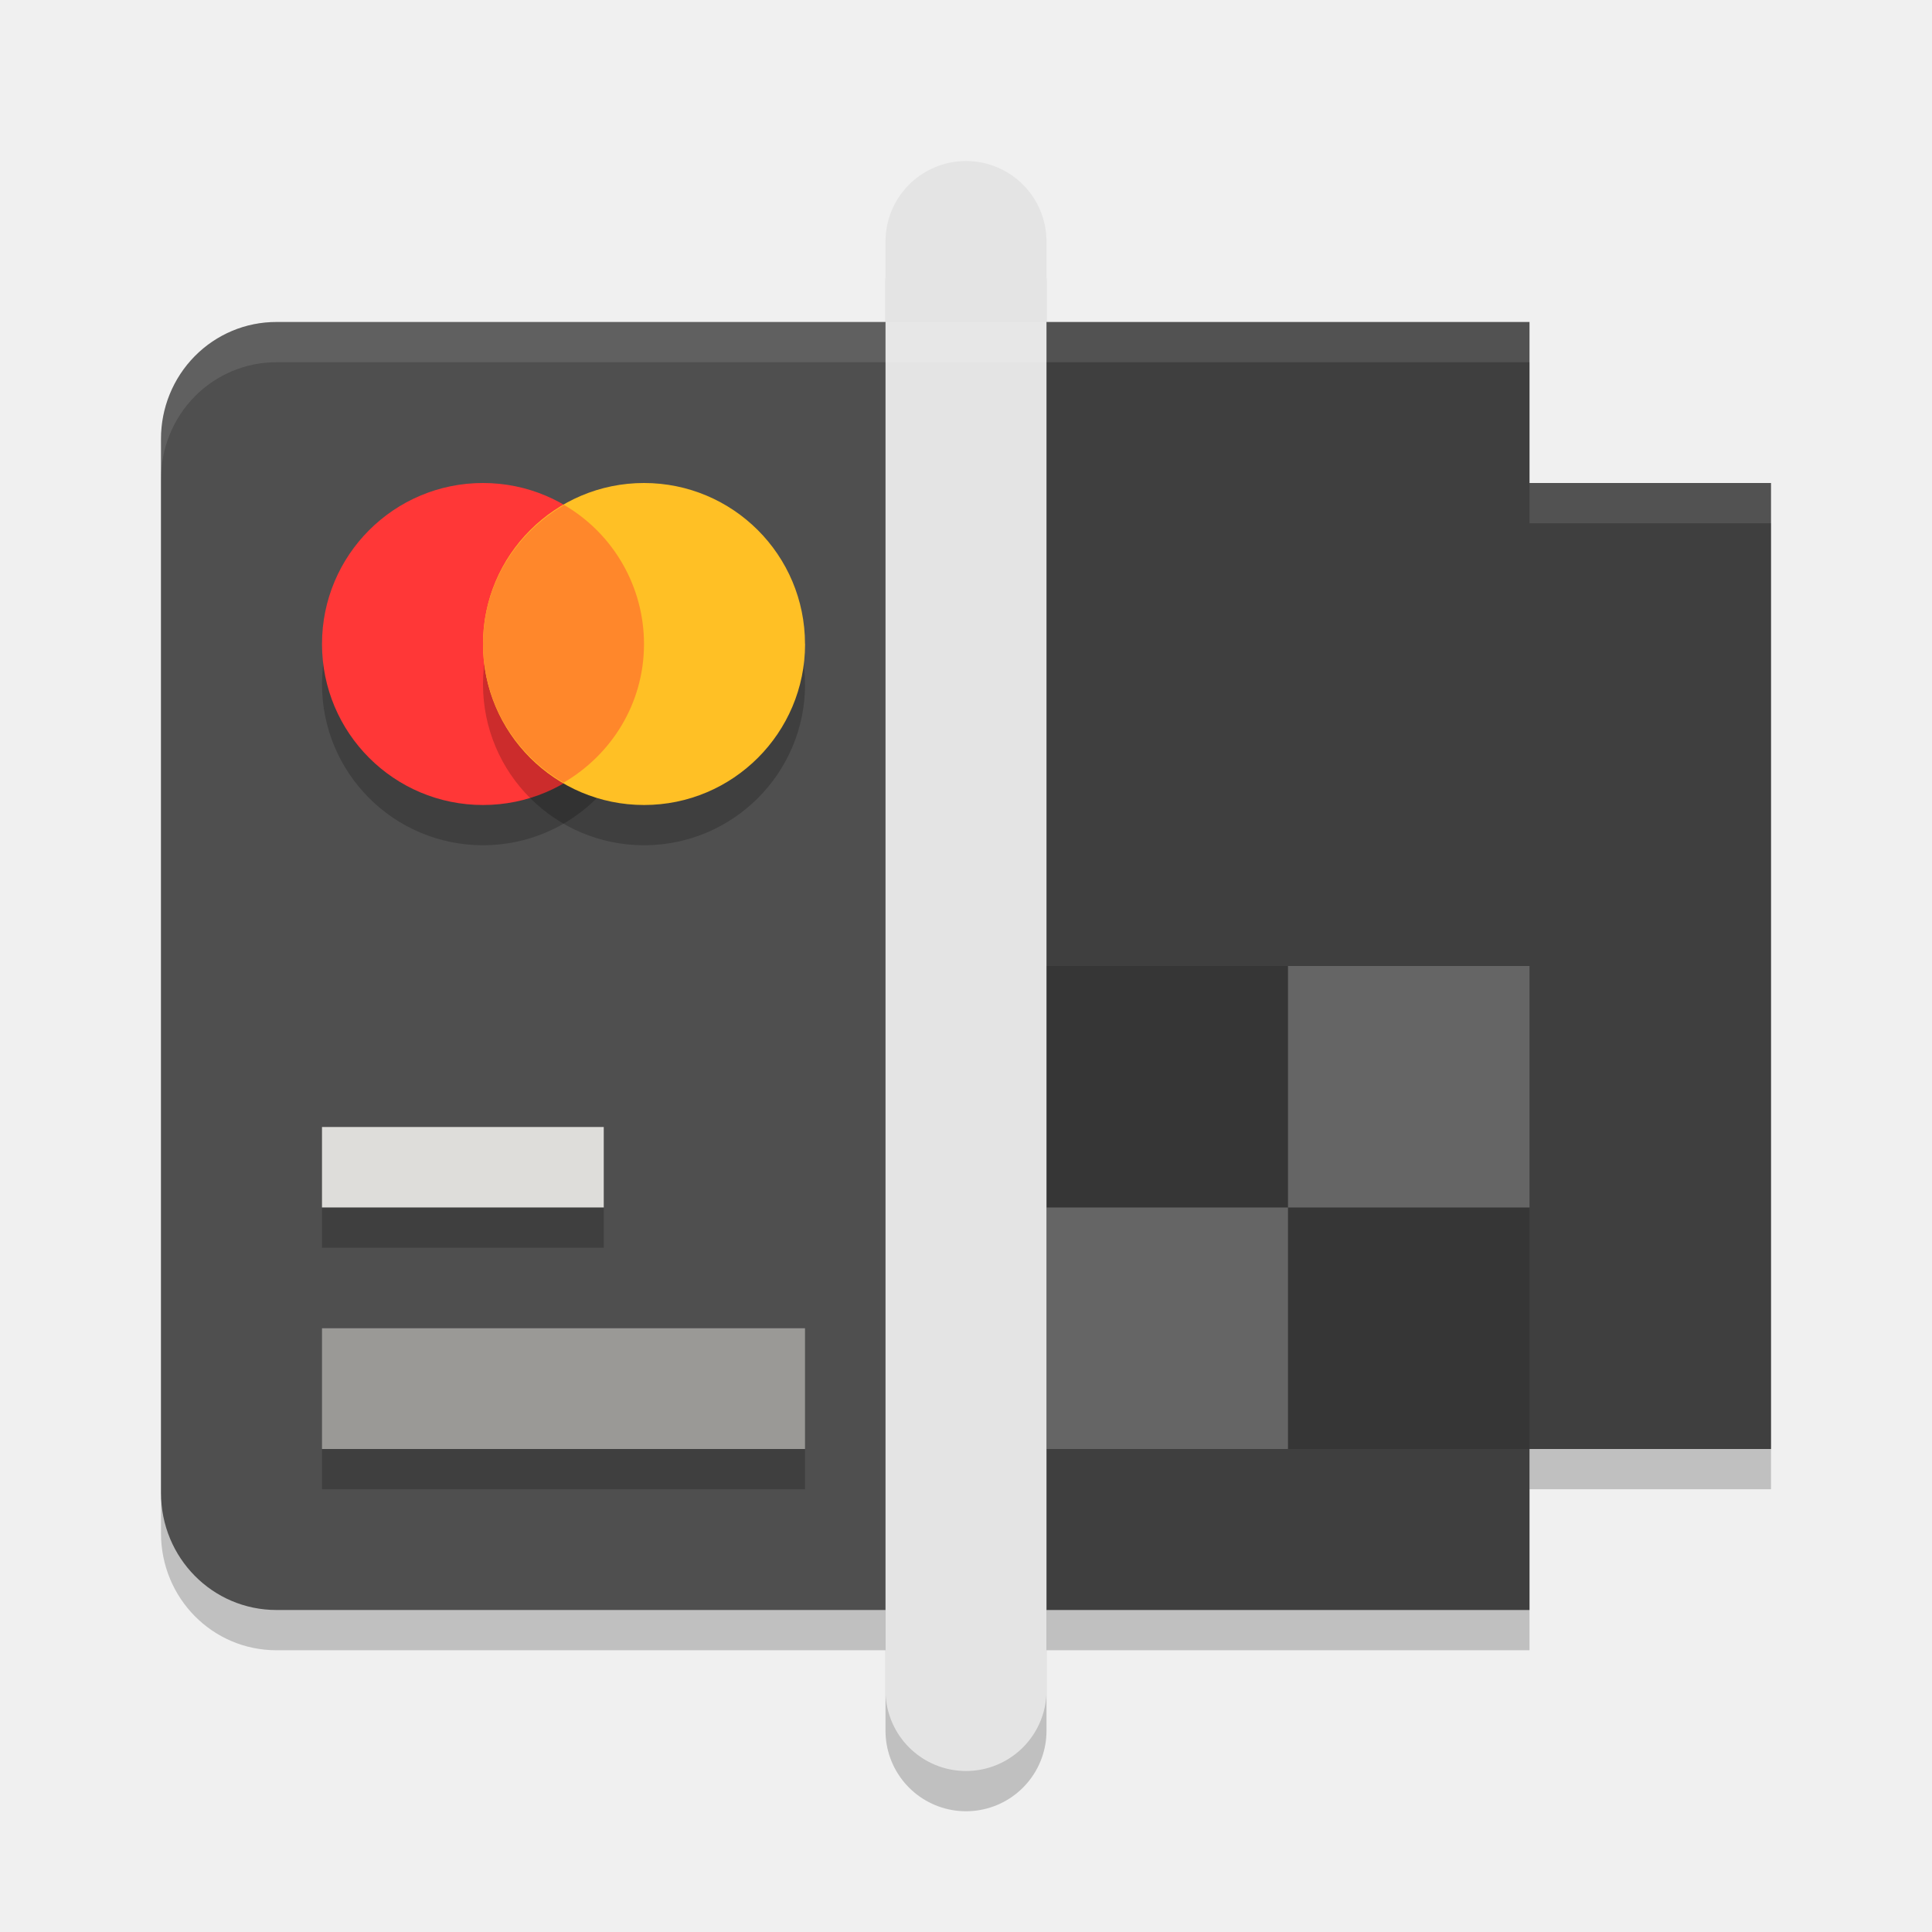
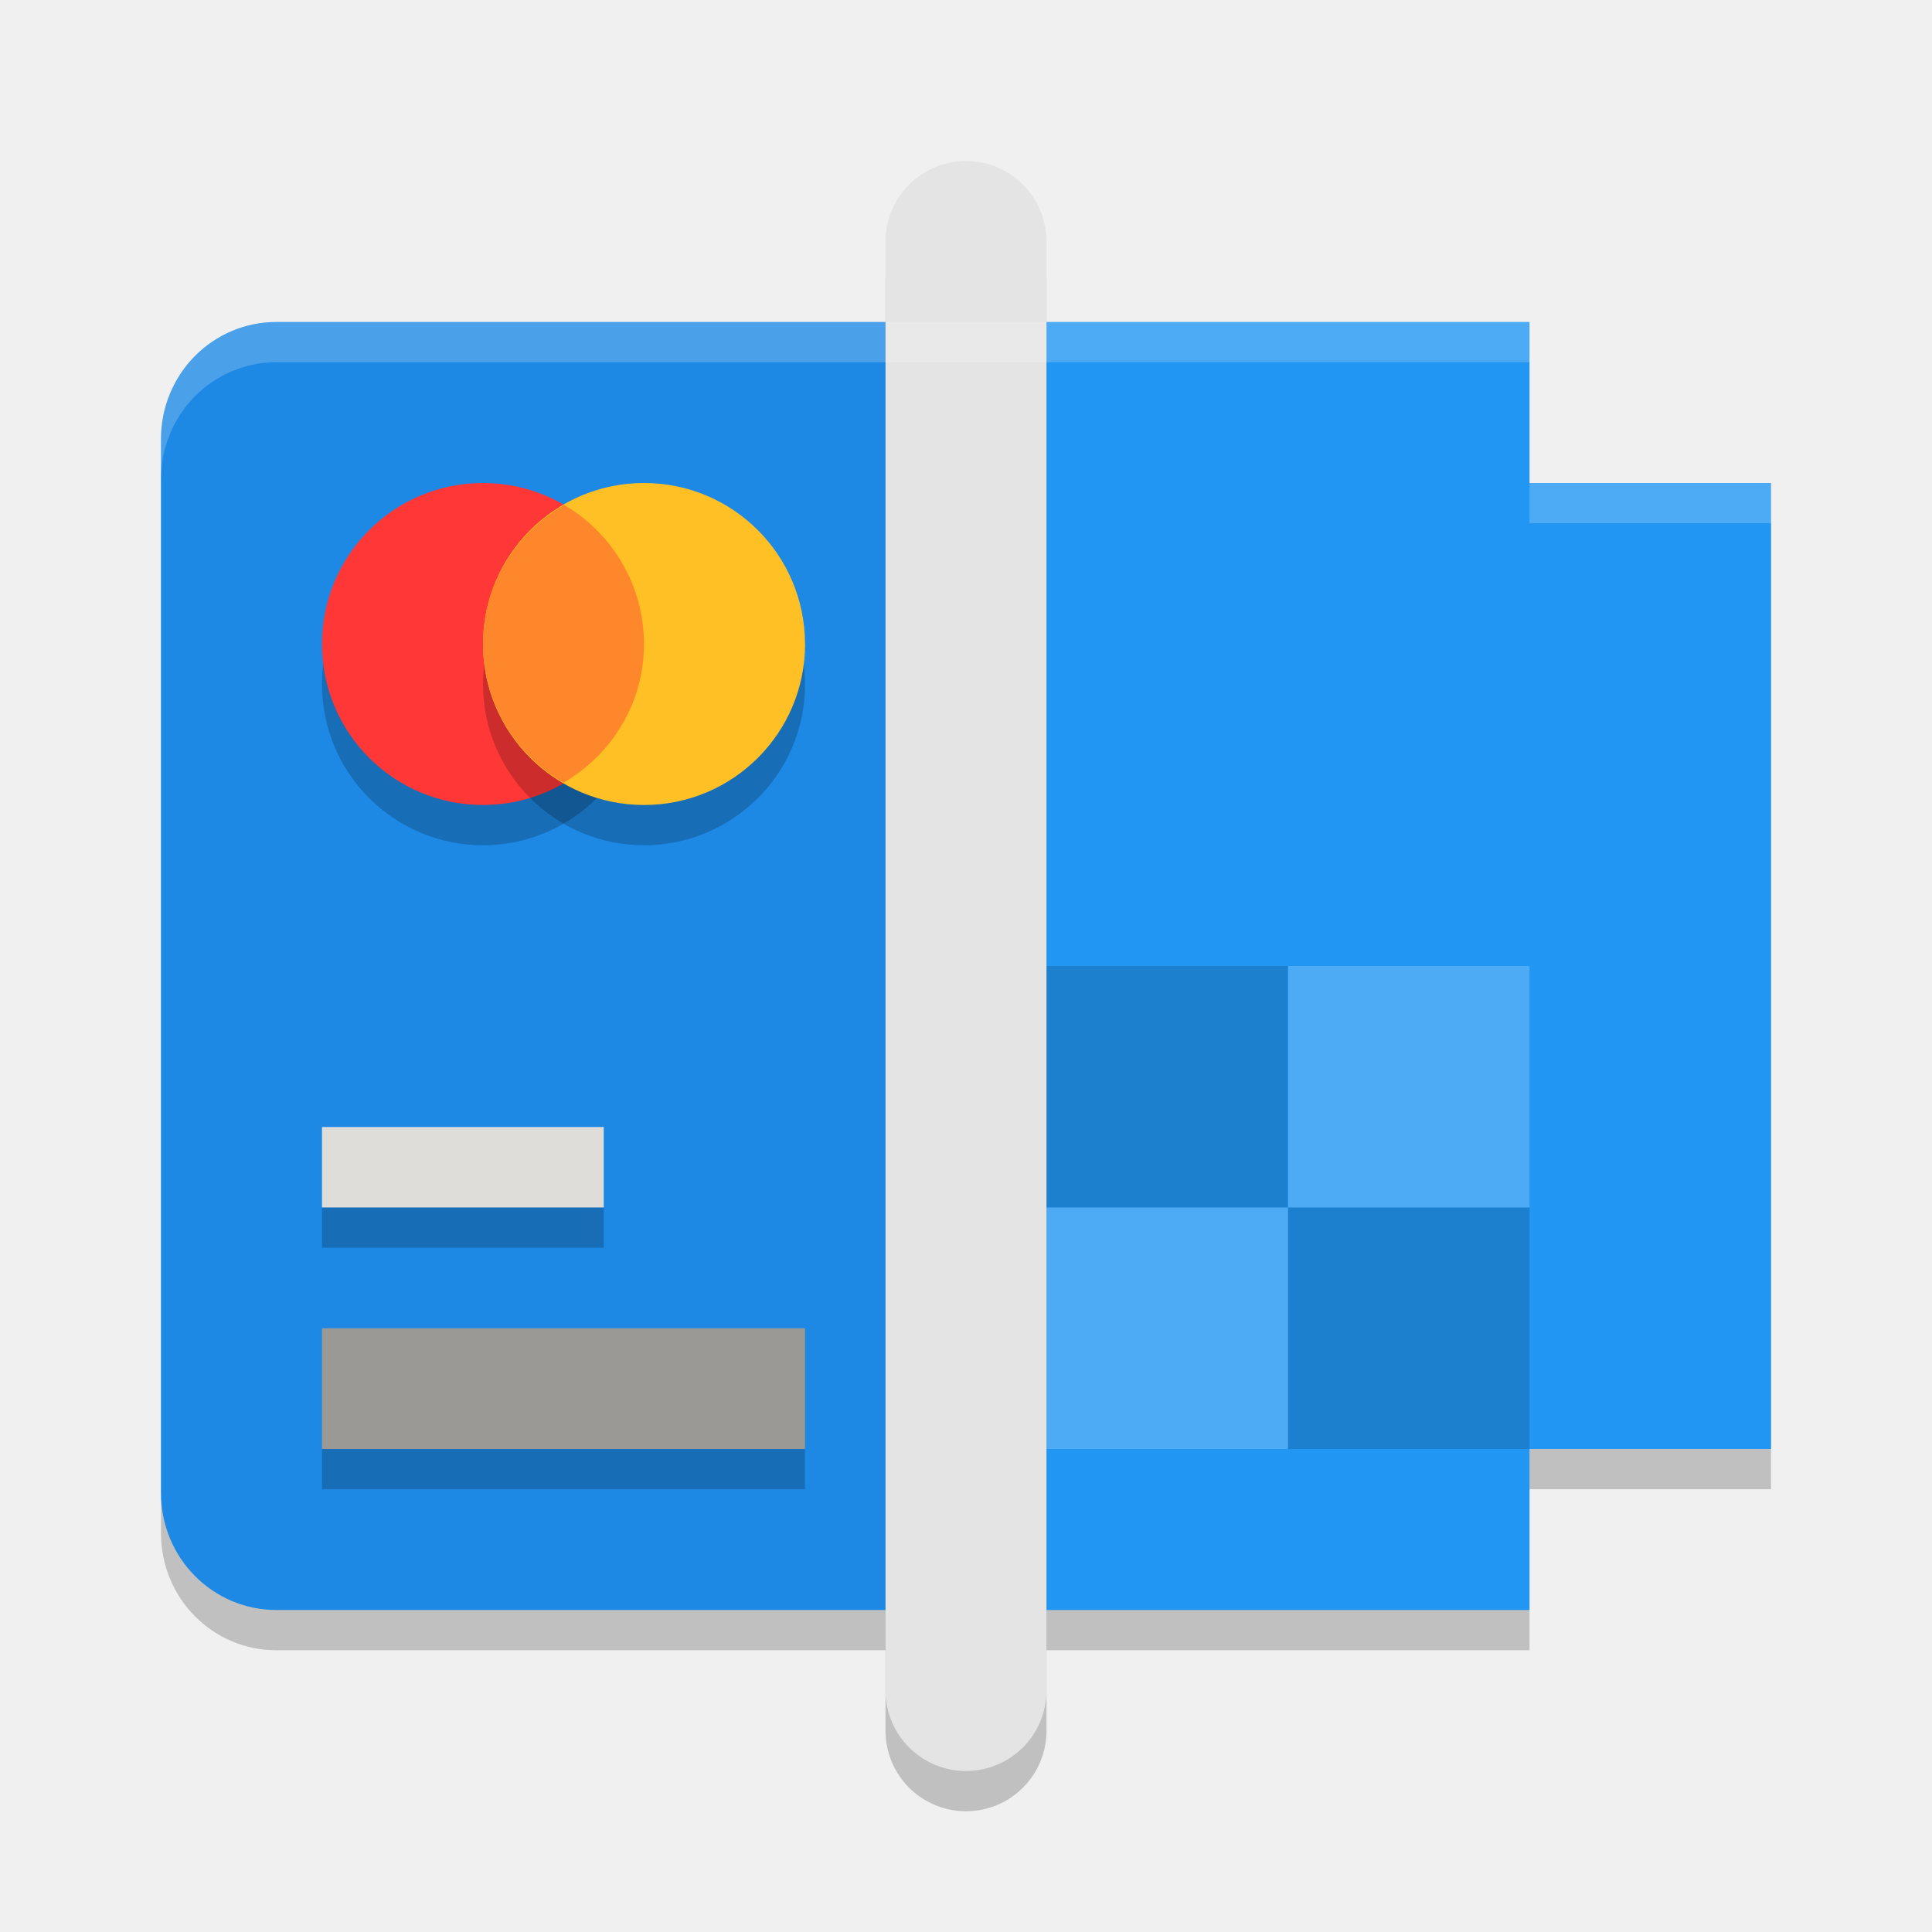
<svg xmlns="http://www.w3.org/2000/svg" width="24" height="24" version="1.1">
  <path style="opacity:0.2" d="M 3.435,4.5 A 1.431,1.451 0 0 0 2,5.954 V 19.046 C 2,19.852 2.639,20.5 3.435,20.5 H 12 12.314 19 v -2 h 3 V 6.5 H 19 V 4.5 h -6.686 -0.314 z" />
-   <path style="fill:#4f4f4f" d="M 3.435,4 A 1.431,1.451 0 0 0 2,5.455 V 18.545 C 2,19.352 2.64,20 3.435,20 H 12.314 V 4 Z m 0,0" />
+   <path style="fill:#1e88e5" d="M 3.435,4 A 1.431,1.451 0 0 0 2,5.455 V 18.545 C 2,19.352 2.64,20 3.435,20 H 12.314 V 4 Z m 0,0" />
  <path style="opacity:0.2" d="M 8,8.5 C 8,9.605 7.105,10.5 6,10.5 4.895,10.5 4,9.605 4,8.5 c 0,-1.105 0.895,-2 2,-2 a 2,2 0 0 1 2,2 z m 0,0" />
  <path style="fill:#ff3737" d="m 8,8 c 0,1.104 -0.895,2 -2,2 -1.105,0 -2,-0.895 -2,-2 0,-1.105 0.895,-2 2,-2 a 2,2 0 0 1 2,2 z m 0,0" />
  <path style="opacity:0.2" d="M 10.001,8.5 C 10.001,9.605 9.105,10.5 8,10.5 6.896,10.5 6,9.605 6,8.5 6,7.395 6.896,6.5 8,6.5 c 1.105,0 2,0.895 2,2 z m 0,0" />
  <path style="fill:#ffc025" d="m 10.001,8 c 0,1.104 -0.896,2 -2,2 C 6.896,10 6,9.105 6,8 6,6.895 6.896,6 8,6 c 1.105,0 2,0.895 2,2 z m 0,0" />
  <path style="fill:#9a9996" d="m 4,16.5 h 6 v 1.5 H 4 Z m 0,0" />
  <path style="fill:#deddda" d="m 4,14 h 3.5 v 1 H 4 Z m 0,0" />
-   <path style="fill:#3f3f3f" d="M 12,4 V 20 H 19 v -2 h 3 V 6 H 19 V 4 Z" />
+   <path style="fill:#2196f3" d="M 12,4 V 20 H 19 v -2 h 3 V 6 H 19 V 4 Z" />
  <path style="opacity:0.15" d="m 13,12 h 3 v 3 h -3 z m 0,0" />
  <path style="opacity:0.2;fill:#ffffff" d="m 16,12 h 3 v 3 h -3 z m 0,0" />
  <path style="opacity:0.2;fill:#ffffff" d="m 13,15 h 3 v 3 h -3 z m 0,0" />
  <path style="opacity:0.15" d="m 16,15 h 3 v 3 h -3 z m 0,0" />
  <path style="opacity:0.2;fill:none;stroke:#000000;stroke-width:2;stroke-linecap:round" d="M 12,3.5 V 21.5" />
  <path style="fill:none;stroke:#e4e4e4;stroke-width:2;stroke-linecap:round" d="M 12,3 V 21" />
  <rect style="opacity:0.2" width="3.5" height=".5" x="4" y="15" />
  <rect style="opacity:0.2" width="6" height=".5" x="4" y="18" />
-   <path style="opacity:0.1;fill:#ffffff" d="M 3.435,4 A 1.431,1.451 0 0 0 2,5.454 V 5.954 A 1.431,1.451 0 0 1 3.435,4.5 H 12 12.314 19 V 4 H 12.314 12 Z M 19,6 v 0.5 h 3 V 6 Z" />
+   <path style="opacity:0.2;fill:#ffffff" d="M 3.435,4 A 1.431,1.451 0 0 0 2,5.454 V 5.954 A 1.431,1.451 0 0 1 3.435,4.5 H 12 12.314 19 V 4 H 12.314 12 Z M 19,6 v 0.5 h 3 V 6 Z" />
  <path style="fill:#ff872b" d="M 7.008 6.273 C 6.409 6.619 6 7.259 6 8 C 6 8.738 6.405 9.376 7 9.723 C 7.596 9.376 8 8.739 8 8 A 2 2 0 0 0 7.008 6.273 z" />
</svg>
